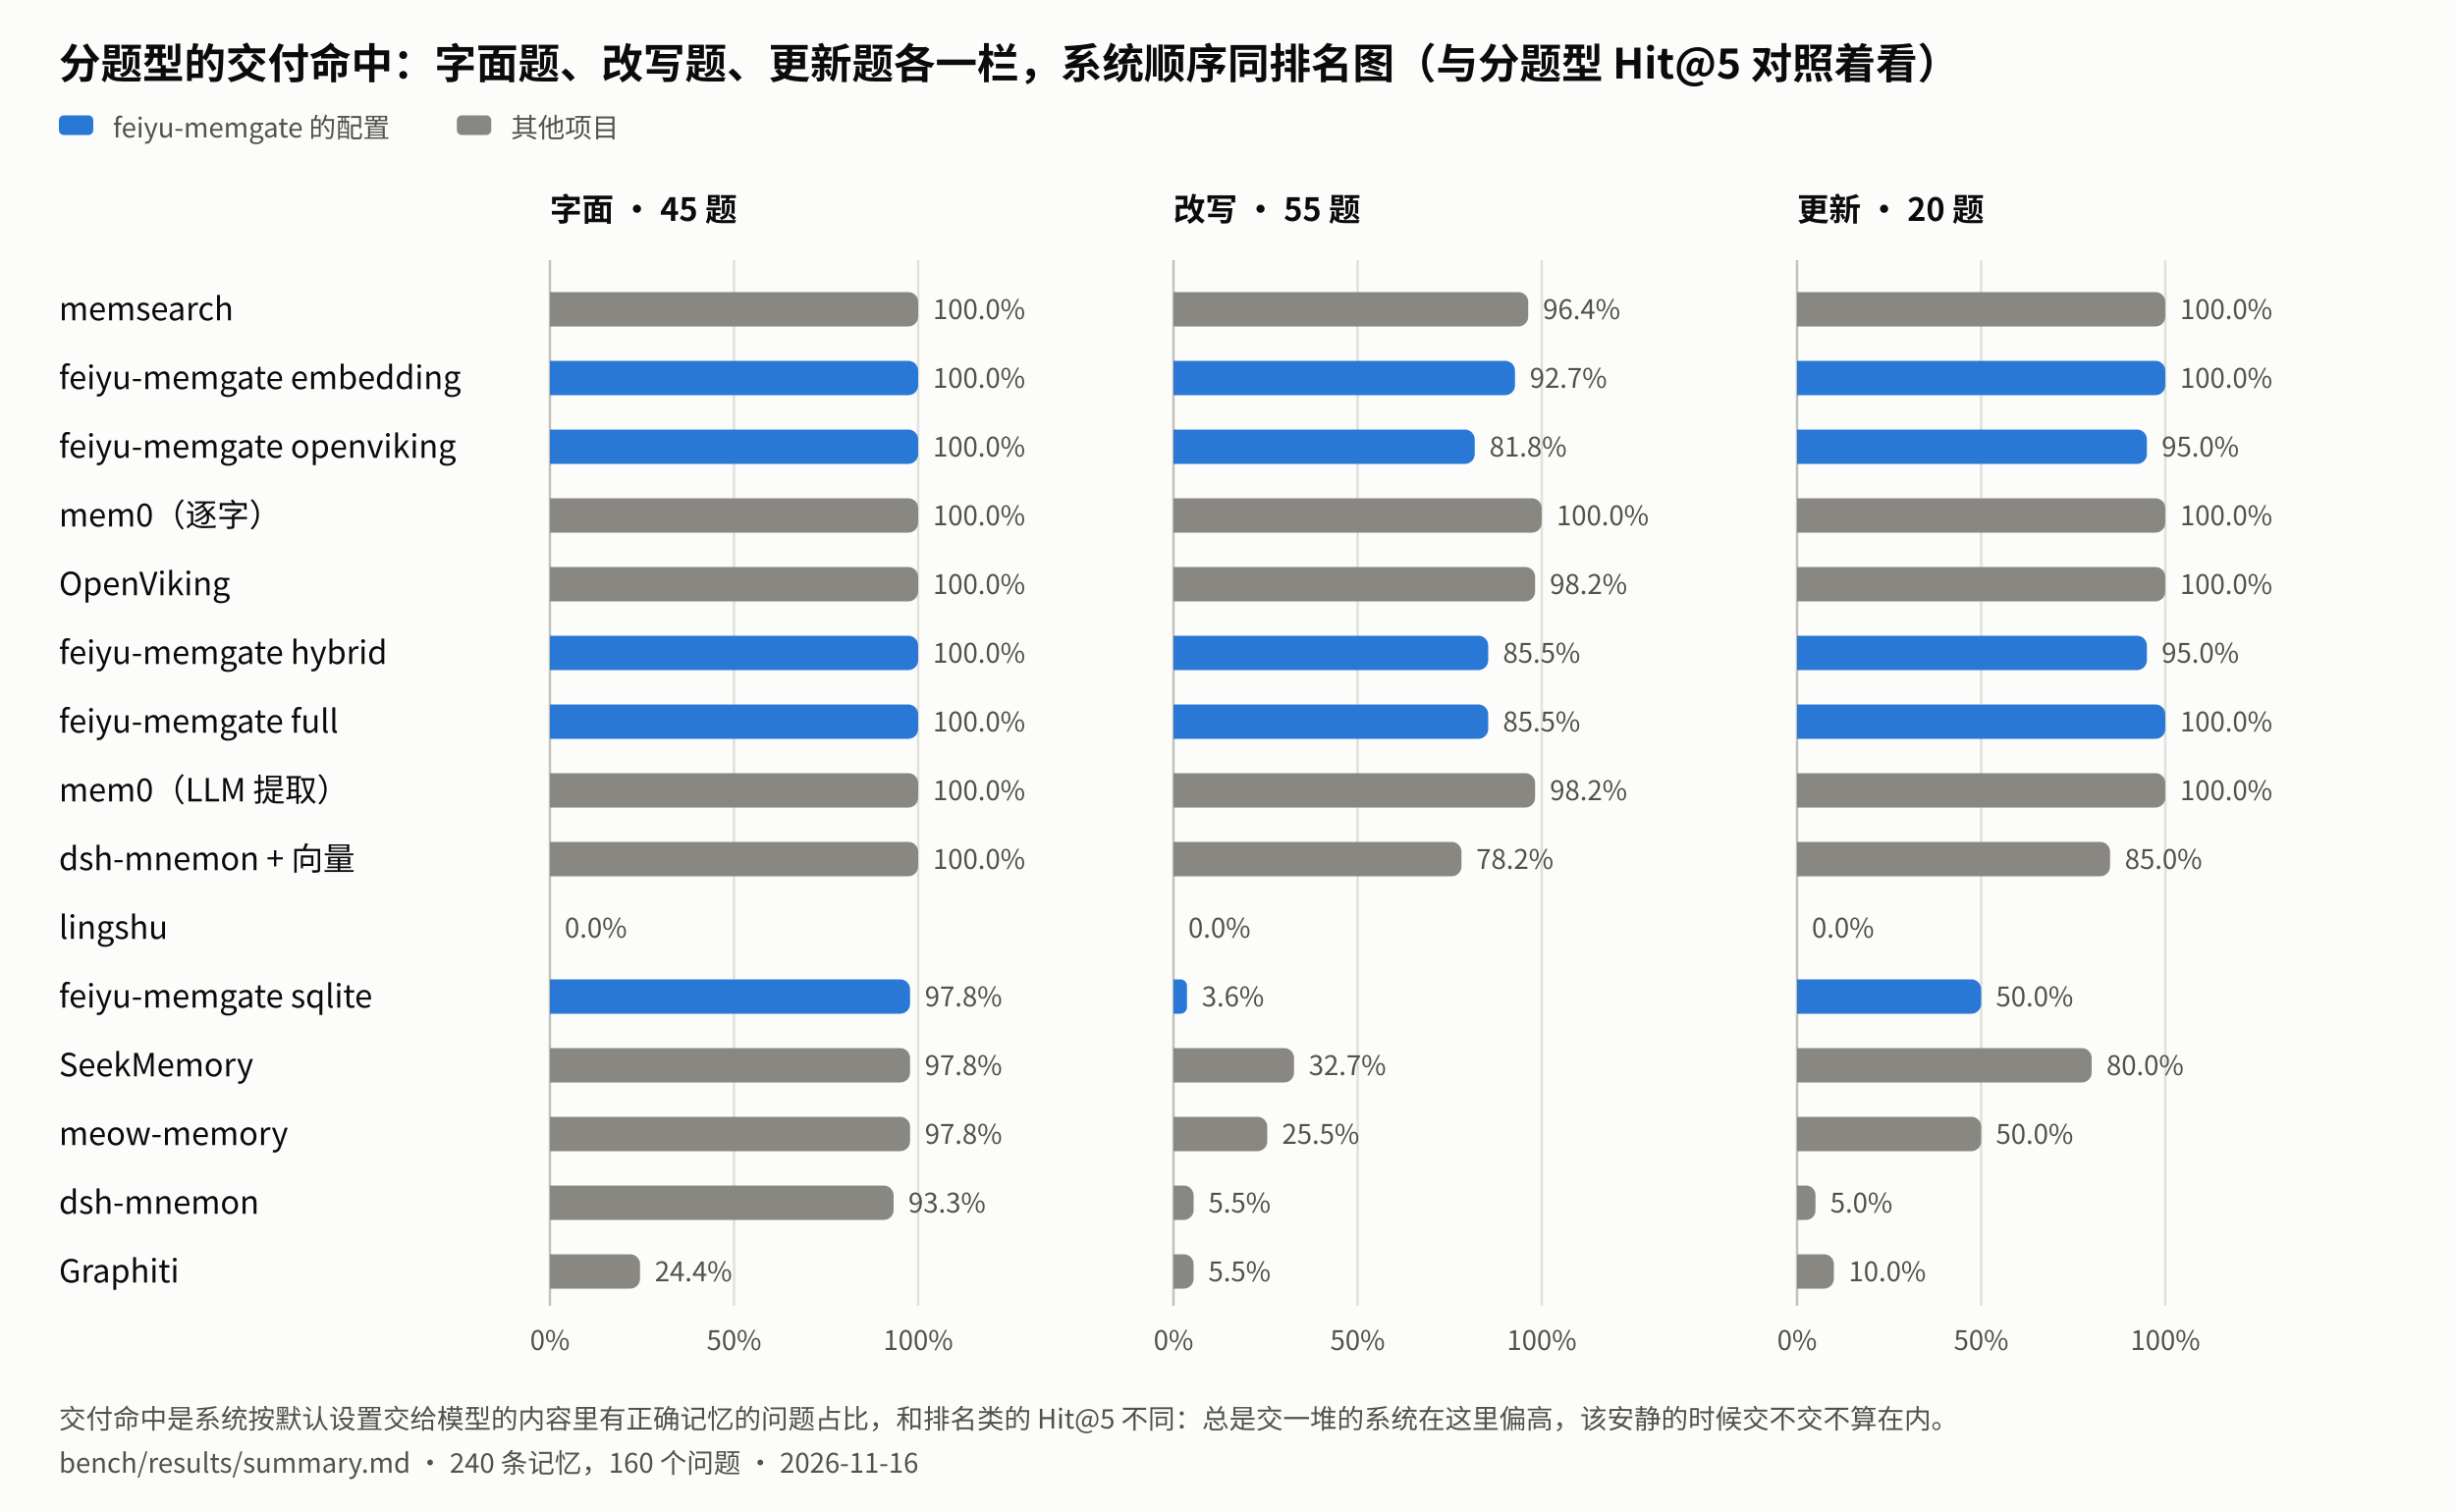
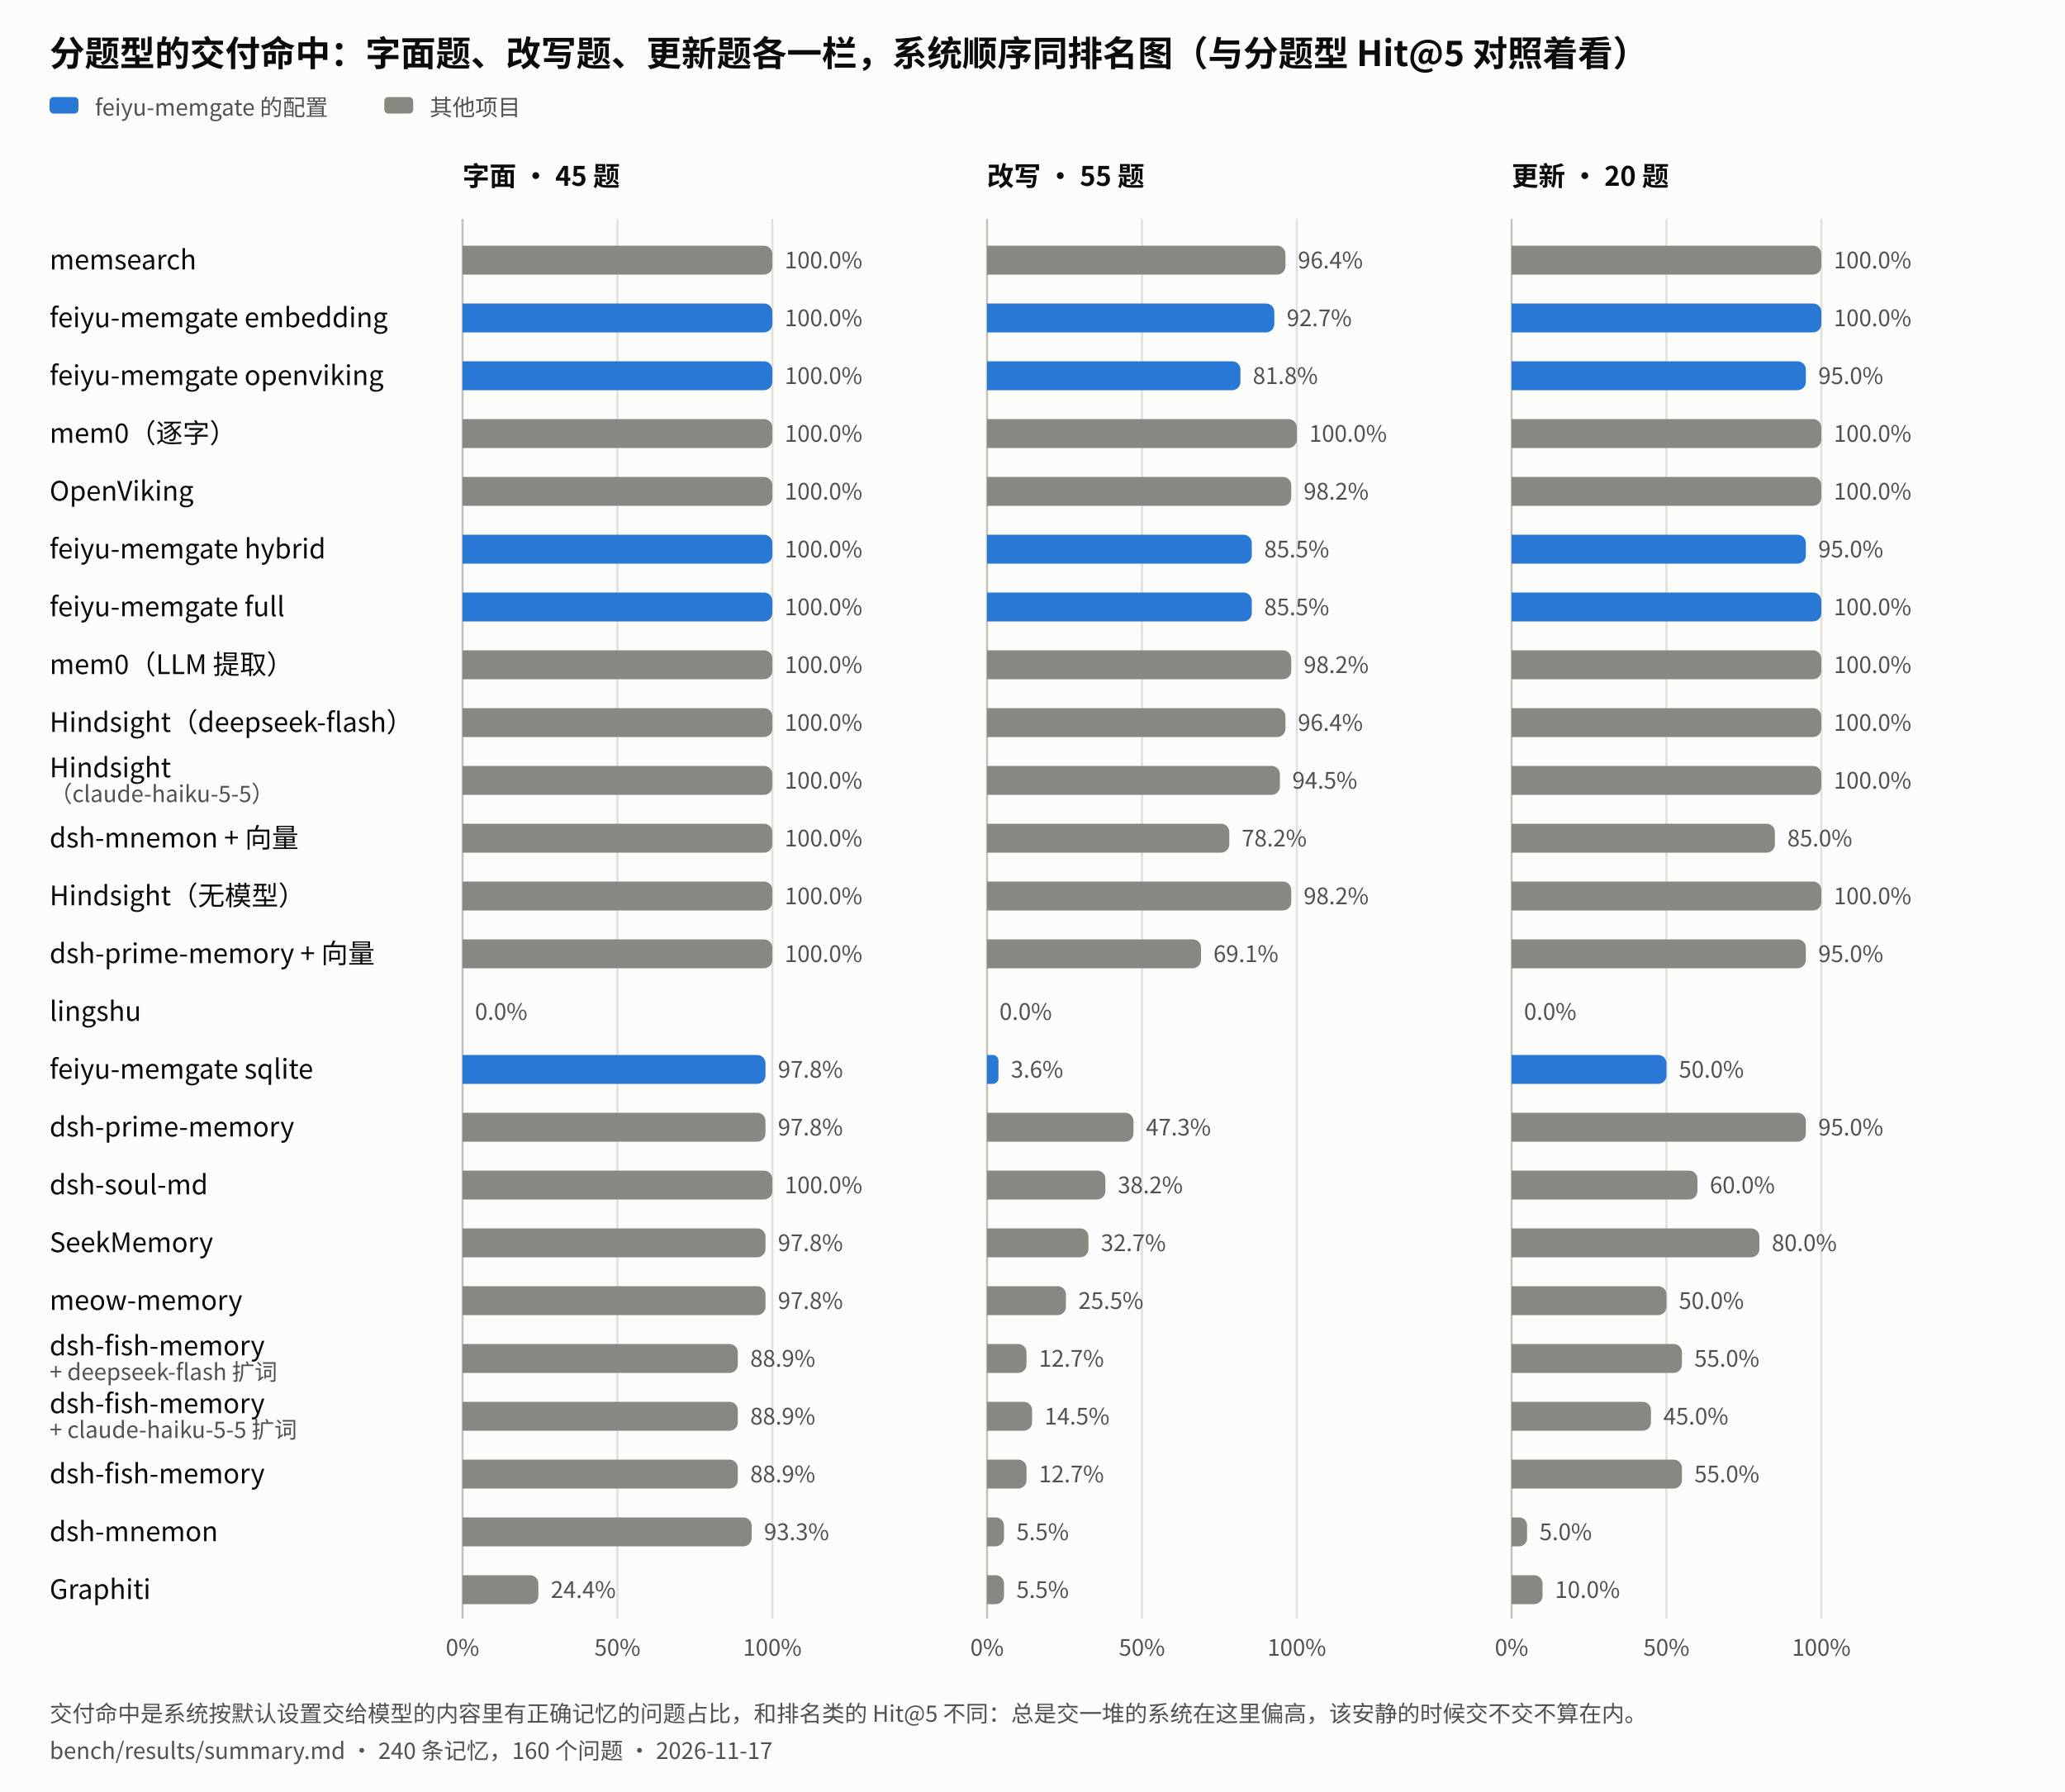
- <svg xmlns="http://www.w3.org/2000/svg" width="1000" height="616" viewBox="0 0 1000 616" role="img" lang="zh">
+ <svg xmlns="http://www.w3.org/2000/svg" width="1000" height="868" viewBox="0 0 1000 868" role="img" lang="zh">
  <style>text{font-family:-apple-system, "Segoe UI", "Microsoft YaHei", "PingFang SC", "Noto Sans CJK SC", "Helvetica Neue", Arial, sans-serif;fill:#52514e;font-size:13px}.t{font-size:17px;font-weight:600;fill:#0b0b0b}.l{font-size:13px;fill:#0b0b0b}.lb{font-size:13px;font-weight:600;fill:#0b0b0b}.s{font-size:11px;fill:#52514e}.grid{stroke:#e1e0d9;stroke-width:1;fill:none}.axis{stroke:#c3c2b7;stroke-width:1;fill:none}.tick{stroke:#0b0b0b;stroke-width:2;fill:none}.lead{stroke-width:1;fill:none}.fa{fill:#2a78d6}.fo{fill:#898781}.tint{fill:#898781;fill-opacity:0.35}</style>
-   <rect width="1000" height="616" fill="#fcfcfb" />
+   <rect width="1000" height="868" fill="#fcfcfb" />
  <text x="24.0" y="32.0" class="t">分题型的交付命中：字面题、改写题、更新题各一栏，系统顺序同排名图（与分题型 Hit@5 对照着看）</text>
  <rect x="24.0" y="47.0" width="14" height="8" rx="2" class="fa" />
  <text x="46.0" y="56.0" class="s">feiyu-memgate 的配置</text>
  <rect x="186.1" y="47.0" width="14" height="8" rx="2" class="fo" />
  <text x="208.1" y="56.0" class="s">其他项目</text>
  <text x="224.0" y="90.0" class="lb">字面 · 45 题</text>
-   <line x1="224.0" y1="106.0" x2="224.0" y2="532.0" class="axis" />
-   <text x="224.0" y="550.0" class="s" text-anchor="middle">0%</text>
-   <line x1="299.0" y1="106.0" x2="299.0" y2="532.0" class="grid" />
-   <text x="299.0" y="550.0" class="s" text-anchor="middle">50%</text>
-   <line x1="374.0" y1="106.0" x2="374.0" y2="532.0" class="grid" />
-   <text x="374.0" y="550.0" class="s" text-anchor="middle">100%</text>
+   <line x1="224.0" y1="106.0" x2="224.0" y2="784.0" class="axis" />
+   <text x="224.0" y="802.0" class="s" text-anchor="middle">0%</text>
+   <line x1="299.0" y1="106.0" x2="299.0" y2="784.0" class="grid" />
+   <text x="299.0" y="802.0" class="s" text-anchor="middle">50%</text>
+   <line x1="374.0" y1="106.0" x2="374.0" y2="784.0" class="grid" />
+   <text x="374.0" y="802.0" class="s" text-anchor="middle">100%</text>
  <text x="478.0" y="90.0" class="lb">改写 · 55 题</text>
-   <line x1="478.0" y1="106.0" x2="478.0" y2="532.0" class="axis" />
-   <text x="478.0" y="550.0" class="s" text-anchor="middle">0%</text>
-   <line x1="553.0" y1="106.0" x2="553.0" y2="532.0" class="grid" />
-   <text x="553.0" y="550.0" class="s" text-anchor="middle">50%</text>
-   <line x1="628.0" y1="106.0" x2="628.0" y2="532.0" class="grid" />
-   <text x="628.0" y="550.0" class="s" text-anchor="middle">100%</text>
+   <line x1="478.0" y1="106.0" x2="478.0" y2="784.0" class="axis" />
+   <text x="478.0" y="802.0" class="s" text-anchor="middle">0%</text>
+   <line x1="553.0" y1="106.0" x2="553.0" y2="784.0" class="grid" />
+   <text x="553.0" y="802.0" class="s" text-anchor="middle">50%</text>
+   <line x1="628.0" y1="106.0" x2="628.0" y2="784.0" class="grid" />
+   <text x="628.0" y="802.0" class="s" text-anchor="middle">100%</text>
  <text x="732.0" y="90.0" class="lb">更新 · 20 题</text>
-   <line x1="732.0" y1="106.0" x2="732.0" y2="532.0" class="axis" />
-   <text x="732.0" y="550.0" class="s" text-anchor="middle">0%</text>
-   <line x1="807.0" y1="106.0" x2="807.0" y2="532.0" class="grid" />
-   <text x="807.0" y="550.0" class="s" text-anchor="middle">50%</text>
-   <line x1="882.0" y1="106.0" x2="882.0" y2="532.0" class="grid" />
-   <text x="882.0" y="550.0" class="s" text-anchor="middle">100%</text>
+   <line x1="732.0" y1="106.0" x2="732.0" y2="784.0" class="axis" />
+   <text x="732.0" y="802.0" class="s" text-anchor="middle">0%</text>
+   <line x1="807.0" y1="106.0" x2="807.0" y2="784.0" class="grid" />
+   <text x="807.0" y="802.0" class="s" text-anchor="middle">50%</text>
+   <line x1="882.0" y1="106.0" x2="882.0" y2="784.0" class="grid" />
+   <text x="882.0" y="802.0" class="s" text-anchor="middle">100%</text>
  <text x="24.0" y="130.5" class="l">memsearch</text>
  <path d="M224.0,119.0 H370.0 A4.0,4.0 0 0 1 374.0,123.0 V129.0 A4.0,4.0 0 0 1 370.0,133.0 H224.0 Z" fill="#898781" />
  <text x="380.0" y="130.0" class="s">100.0%</text>
  <path d="M478.0,119.0 H618.5 A4.0,4.0 0 0 1 622.5,123.0 V129.0 A4.0,4.0 0 0 1 618.5,133.0 H478.0 Z" fill="#898781" />
  <text x="628.5" y="130.0" class="s">96.4%</text>
  <path d="M732.0,119.0 H878.0 A4.0,4.0 0 0 1 882.0,123.0 V129.0 A4.0,4.0 0 0 1 878.0,133.0 H732.0 Z" fill="#898781" />
  <text x="888.0" y="130.0" class="s">100.0%</text>
  <text x="24.0" y="158.5" class="l">feiyu-memgate embedding</text>
  <path d="M224.0,147.0 H370.0 A4.0,4.0 0 0 1 374.0,151.0 V157.0 A4.0,4.0 0 0 1 370.0,161.0 H224.0 Z" fill="#2a78d6" />
  <text x="380.0" y="158.0" class="s">100.0%</text>
  <path d="M478.0,147.0 H613.1 A4.0,4.0 0 0 1 617.1,151.0 V157.0 A4.0,4.0 0 0 1 613.1,161.0 H478.0 Z" fill="#2a78d6" />
  <text x="623.1" y="158.0" class="s">92.7%</text>
  <path d="M732.0,147.0 H878.0 A4.0,4.0 0 0 1 882.0,151.0 V157.0 A4.0,4.0 0 0 1 878.0,161.0 H732.0 Z" fill="#2a78d6" />
  <text x="888.0" y="158.0" class="s">100.0%</text>
  <text x="24.0" y="186.5" class="l">feiyu-memgate openviking</text>
  <path d="M224.0,175.0 H370.0 A4.0,4.0 0 0 1 374.0,179.0 V185.0 A4.0,4.0 0 0 1 370.0,189.0 H224.0 Z" fill="#2a78d6" />
  <text x="380.0" y="186.0" class="s">100.0%</text>
  <path d="M478.0,175.0 H596.7 A4.0,4.0 0 0 1 600.7,179.0 V185.0 A4.0,4.0 0 0 1 596.7,189.0 H478.0 Z" fill="#2a78d6" />
  <text x="606.7" y="186.0" class="s">81.8%</text>
  <path d="M732.0,175.0 H870.5 A4.0,4.0 0 0 1 874.5,179.0 V185.0 A4.0,4.0 0 0 1 870.5,189.0 H732.0 Z" fill="#2a78d6" />
  <text x="880.5" y="186.0" class="s">95.0%</text>
  <text x="24.0" y="214.5" class="l">mem0（逐字）</text>
  <path d="M224.0,203.0 H370.0 A4.0,4.0 0 0 1 374.0,207.0 V213.0 A4.0,4.0 0 0 1 370.0,217.0 H224.0 Z" fill="#898781" />
  <text x="380.0" y="214.0" class="s">100.0%</text>
  <path d="M478.0,203.0 H624.0 A4.0,4.0 0 0 1 628.0,207.0 V213.0 A4.0,4.0 0 0 1 624.0,217.0 H478.0 Z" fill="#898781" />
  <text x="634.0" y="214.0" class="s">100.0%</text>
  <path d="M732.0,203.0 H878.0 A4.0,4.0 0 0 1 882.0,207.0 V213.0 A4.0,4.0 0 0 1 878.0,217.0 H732.0 Z" fill="#898781" />
  <text x="888.0" y="214.0" class="s">100.0%</text>
  <text x="24.0" y="242.5" class="l">OpenViking</text>
  <path d="M224.0,231.0 H370.0 A4.0,4.0 0 0 1 374.0,235.0 V241.0 A4.0,4.0 0 0 1 370.0,245.0 H224.0 Z" fill="#898781" />
  <text x="380.0" y="242.0" class="s">100.0%</text>
  <path d="M478.0,231.0 H621.3 A4.0,4.0 0 0 1 625.3,235.0 V241.0 A4.0,4.0 0 0 1 621.3,245.0 H478.0 Z" fill="#898781" />
  <text x="631.3" y="242.0" class="s">98.2%</text>
  <path d="M732.0,231.0 H878.0 A4.0,4.0 0 0 1 882.0,235.0 V241.0 A4.0,4.0 0 0 1 878.0,245.0 H732.0 Z" fill="#898781" />
  <text x="888.0" y="242.0" class="s">100.0%</text>
  <text x="24.0" y="270.5" class="l">feiyu-memgate hybrid</text>
  <path d="M224.0,259.0 H370.0 A4.0,4.0 0 0 1 374.0,263.0 V269.0 A4.0,4.0 0 0 1 370.0,273.0 H224.0 Z" fill="#2a78d6" />
  <text x="380.0" y="270.0" class="s">100.0%</text>
  <path d="M478.0,259.0 H602.2 A4.0,4.0 0 0 1 606.2,263.0 V269.0 A4.0,4.0 0 0 1 602.2,273.0 H478.0 Z" fill="#2a78d6" />
  <text x="612.2" y="270.0" class="s">85.5%</text>
  <path d="M732.0,259.0 H870.5 A4.0,4.0 0 0 1 874.5,263.0 V269.0 A4.0,4.0 0 0 1 870.5,273.0 H732.0 Z" fill="#2a78d6" />
  <text x="880.5" y="270.0" class="s">95.0%</text>
  <text x="24.0" y="298.5" class="l">feiyu-memgate full</text>
  <path d="M224.0,287.0 H370.0 A4.0,4.0 0 0 1 374.0,291.0 V297.0 A4.0,4.0 0 0 1 370.0,301.0 H224.0 Z" fill="#2a78d6" />
  <text x="380.0" y="298.0" class="s">100.0%</text>
  <path d="M478.0,287.0 H602.2 A4.0,4.0 0 0 1 606.2,291.0 V297.0 A4.0,4.0 0 0 1 602.2,301.0 H478.0 Z" fill="#2a78d6" />
  <text x="612.2" y="298.0" class="s">85.5%</text>
  <path d="M732.0,287.0 H878.0 A4.0,4.0 0 0 1 882.0,291.0 V297.0 A4.0,4.0 0 0 1 878.0,301.0 H732.0 Z" fill="#2a78d6" />
  <text x="888.0" y="298.0" class="s">100.0%</text>
  <text x="24.0" y="326.5" class="l">mem0（LLM 提取）</text>
  <path d="M224.0,315.0 H370.0 A4.0,4.0 0 0 1 374.0,319.0 V325.0 A4.0,4.0 0 0 1 370.0,329.0 H224.0 Z" fill="#898781" />
  <text x="380.0" y="326.0" class="s">100.0%</text>
  <path d="M478.0,315.0 H621.3 A4.0,4.0 0 0 1 625.3,319.0 V325.0 A4.0,4.0 0 0 1 621.3,329.0 H478.0 Z" fill="#898781" />
  <text x="631.3" y="326.0" class="s">98.2%</text>
  <path d="M732.0,315.0 H878.0 A4.0,4.0 0 0 1 882.0,319.0 V325.0 A4.0,4.0 0 0 1 878.0,329.0 H732.0 Z" fill="#898781" />
  <text x="888.0" y="326.0" class="s">100.0%</text>
-   <text x="24.0" y="354.5" class="l">dsh-mnemon + 向量</text>
+   <text x="24.0" y="354.5" class="l">Hindsight（deepseek-flash）</text>
  <path d="M224.0,343.0 H370.0 A4.0,4.0 0 0 1 374.0,347.0 V353.0 A4.0,4.0 0 0 1 370.0,357.0 H224.0 Z" fill="#898781" />
  <text x="380.0" y="354.0" class="s">100.0%</text>
-   <path d="M478.0,343.0 H591.3 A4.0,4.0 0 0 1 595.3,347.0 V353.0 A4.0,4.0 0 0 1 591.3,357.0 H478.0 Z" fill="#898781" />
-   <text x="601.3" y="354.0" class="s">78.2%</text>
-   <path d="M732.0,343.0 H855.5 A4.0,4.0 0 0 1 859.5,347.0 V353.0 A4.0,4.0 0 0 1 855.5,357.0 H732.0 Z" fill="#898781" />
-   <text x="865.5" y="354.0" class="s">85.0%</text>
-   <text x="24.0" y="382.5" class="l">lingshu</text>
-   <text x="230.0" y="382.0" class="s">0.0%</text>
-   <text x="484.0" y="382.0" class="s">0.0%</text>
-   <text x="738.0" y="382.0" class="s">0.0%</text>
-   <text x="24.0" y="410.5" class="l">feiyu-memgate sqlite</text>
-   <path d="M224.0,399.0 H366.7 A4.0,4.0 0 0 1 370.7,403.0 V409.0 A4.0,4.0 0 0 1 366.7,413.0 H224.0 Z" fill="#2a78d6" />
-   <text x="376.7" y="410.0" class="s">97.8%</text>
-   <path d="M478.0,399.0 H480.7 A2.7,2.7 0 0 1 483.5,401.7 V410.3 A2.7,2.7 0 0 1 480.7,413.0 H478.0 Z" fill="#2a78d6" />
-   <text x="489.5" y="410.0" class="s">3.6%</text>
-   <path d="M732.0,399.0 H803.0 A4.0,4.0 0 0 1 807.0,403.0 V409.0 A4.0,4.0 0 0 1 803.0,413.0 H732.0 Z" fill="#2a78d6" />
-   <text x="813.0" y="410.0" class="s">50.0%</text>
-   <text x="24.0" y="438.5" class="l">SeekMemory</text>
-   <path d="M224.0,427.0 H366.7 A4.0,4.0 0 0 1 370.7,431.0 V437.0 A4.0,4.0 0 0 1 366.7,441.0 H224.0 Z" fill="#898781" />
-   <text x="376.7" y="438.0" class="s">97.8%</text>
-   <path d="M478.0,427.0 H523.1 A4.0,4.0 0 0 1 527.1,431.0 V437.0 A4.0,4.0 0 0 1 523.1,441.0 H478.0 Z" fill="#898781" />
-   <text x="533.1" y="438.0" class="s">32.7%</text>
-   <path d="M732.0,427.0 H848.0 A4.0,4.0 0 0 1 852.0,431.0 V437.0 A4.0,4.0 0 0 1 848.0,441.0 H732.0 Z" fill="#898781" />
-   <text x="858.0" y="438.0" class="s">80.0%</text>
-   <text x="24.0" y="466.5" class="l">meow-memory</text>
-   <path d="M224.0,455.0 H366.7 A4.0,4.0 0 0 1 370.7,459.0 V465.0 A4.0,4.0 0 0 1 366.7,469.0 H224.0 Z" fill="#898781" />
-   <text x="376.7" y="466.0" class="s">97.8%</text>
-   <path d="M478.0,455.0 H512.2 A4.0,4.0 0 0 1 516.2,459.0 V465.0 A4.0,4.0 0 0 1 512.2,469.0 H478.0 Z" fill="#898781" />
-   <text x="522.2" y="466.0" class="s">25.5%</text>
-   <path d="M732.0,455.0 H803.0 A4.0,4.0 0 0 1 807.0,459.0 V465.0 A4.0,4.0 0 0 1 803.0,469.0 H732.0 Z" fill="#898781" />
-   <text x="813.0" y="466.0" class="s">50.0%</text>
-   <text x="24.0" y="494.5" class="l">dsh-mnemon</text>
-   <path d="M224.0,483.0 H360.0 A4.0,4.0 0 0 1 364.0,487.0 V493.0 A4.0,4.0 0 0 1 360.0,497.0 H224.0 Z" fill="#898781" />
-   <text x="370.0" y="494.0" class="s">93.3%</text>
-   <path d="M478.0,483.0 H482.2 A4.0,4.0 0 0 1 486.2,487.0 V493.0 A4.0,4.0 0 0 1 482.2,497.0 H478.0 Z" fill="#898781" />
-   <text x="492.2" y="494.0" class="s">5.5%</text>
-   <path d="M732.0,483.0 H735.8 A3.8,3.8 0 0 1 739.5,486.8 V493.2 A3.8,3.8 0 0 1 735.8,497.0 H732.0 Z" fill="#898781" />
-   <text x="745.5" y="494.0" class="s">5.0%</text>
-   <text x="24.0" y="522.5" class="l">Graphiti</text>
-   <path d="M224.0,511.0 H256.7 A4.0,4.0 0 0 1 260.7,515.0 V521.0 A4.0,4.0 0 0 1 256.7,525.0 H224.0 Z" fill="#898781" />
-   <text x="266.7" y="522.0" class="s">24.4%</text>
-   <path d="M478.0,511.0 H482.2 A4.0,4.0 0 0 1 486.2,515.0 V521.0 A4.0,4.0 0 0 1 482.2,525.0 H478.0 Z" fill="#898781" />
-   <text x="492.2" y="522.0" class="s">5.5%</text>
-   <path d="M732.0,511.0 H743.0 A4.0,4.0 0 0 1 747.0,515.0 V521.0 A4.0,4.0 0 0 1 743.0,525.0 H732.0 Z" fill="#898781" />
-   <text x="753.0" y="522.0" class="s">10.0%</text>
-   <text x="24.0" y="582.0" class="s">交付命中是系统按默认设置交给模型的内容里有正确记忆的问题占比，和排名类的 Hit@5 不同：总是交一堆的系统在这里偏高，该安静的时候交不交不算在内。</text>
-   <text x="24.0" y="600.0" class="s">bench/results/summary.md · 240 条记忆，160 个问题 · 2026-11-16</text>
+   <path d="M478.0,343.0 H618.5 A4.0,4.0 0 0 1 622.5,347.0 V353.0 A4.0,4.0 0 0 1 618.5,357.0 H478.0 Z" fill="#898781" />
+   <text x="628.5" y="354.0" class="s">96.4%</text>
+   <path d="M732.0,343.0 H878.0 A4.0,4.0 0 0 1 882.0,347.0 V353.0 A4.0,4.0 0 0 1 878.0,357.0 H732.0 Z" fill="#898781" />
+   <text x="888.0" y="354.0" class="s">100.0%</text>
+   <text x="24.0" y="376.5" class="l">Hindsight</text>
+   <text x="24.0" y="388.5" class="s">（claude-haiku-5-5）</text>
+   <path d="M224.0,371.0 H370.0 A4.0,4.0 0 0 1 374.0,375.0 V381.0 A4.0,4.0 0 0 1 370.0,385.0 H224.0 Z" fill="#898781" />
+   <text x="380.0" y="382.0" class="s">100.0%</text>
+   <path d="M478.0,371.0 H615.8 A4.0,4.0 0 0 1 619.8,375.0 V381.0 A4.0,4.0 0 0 1 615.8,385.0 H478.0 Z" fill="#898781" />
+   <text x="625.8" y="382.0" class="s">94.5%</text>
+   <path d="M732.0,371.0 H878.0 A4.0,4.0 0 0 1 882.0,375.0 V381.0 A4.0,4.0 0 0 1 878.0,385.0 H732.0 Z" fill="#898781" />
+   <text x="888.0" y="382.0" class="s">100.0%</text>
+   <text x="24.0" y="410.5" class="l">dsh-mnemon + 向量</text>
+   <path d="M224.0,399.0 H370.0 A4.0,4.0 0 0 1 374.0,403.0 V409.0 A4.0,4.0 0 0 1 370.0,413.0 H224.0 Z" fill="#898781" />
+   <text x="380.0" y="410.0" class="s">100.0%</text>
+   <path d="M478.0,399.0 H591.3 A4.0,4.0 0 0 1 595.3,403.0 V409.0 A4.0,4.0 0 0 1 591.3,413.0 H478.0 Z" fill="#898781" />
+   <text x="601.3" y="410.0" class="s">78.2%</text>
+   <path d="M732.0,399.0 H855.5 A4.0,4.0 0 0 1 859.5,403.0 V409.0 A4.0,4.0 0 0 1 855.5,413.0 H732.0 Z" fill="#898781" />
+   <text x="865.5" y="410.0" class="s">85.0%</text>
+   <text x="24.0" y="438.5" class="l">Hindsight（无模型）</text>
+   <path d="M224.0,427.0 H370.0 A4.0,4.0 0 0 1 374.0,431.0 V437.0 A4.0,4.0 0 0 1 370.0,441.0 H224.0 Z" fill="#898781" />
+   <text x="380.0" y="438.0" class="s">100.0%</text>
+   <path d="M478.0,427.0 H621.3 A4.0,4.0 0 0 1 625.3,431.0 V437.0 A4.0,4.0 0 0 1 621.3,441.0 H478.0 Z" fill="#898781" />
+   <text x="631.3" y="438.0" class="s">98.2%</text>
+   <path d="M732.0,427.0 H878.0 A4.0,4.0 0 0 1 882.0,431.0 V437.0 A4.0,4.0 0 0 1 878.0,441.0 H732.0 Z" fill="#898781" />
+   <text x="888.0" y="438.0" class="s">100.0%</text>
+   <text x="24.0" y="466.5" class="l">dsh-prime-memory + 向量</text>
+   <path d="M224.0,455.0 H370.0 A4.0,4.0 0 0 1 374.0,459.0 V465.0 A4.0,4.0 0 0 1 370.0,469.0 H224.0 Z" fill="#898781" />
+   <text x="380.0" y="466.0" class="s">100.0%</text>
+   <path d="M478.0,455.0 H577.6 A4.0,4.0 0 0 1 581.6,459.0 V465.0 A4.0,4.0 0 0 1 577.6,469.0 H478.0 Z" fill="#898781" />
+   <text x="587.6" y="466.0" class="s">69.1%</text>
+   <path d="M732.0,455.0 H870.5 A4.0,4.0 0 0 1 874.5,459.0 V465.0 A4.0,4.0 0 0 1 870.5,469.0 H732.0 Z" fill="#898781" />
+   <text x="880.5" y="466.0" class="s">95.0%</text>
+   <text x="24.0" y="494.5" class="l">lingshu</text>
+   <text x="230.0" y="494.0" class="s">0.0%</text>
+   <text x="484.0" y="494.0" class="s">0.0%</text>
+   <text x="738.0" y="494.0" class="s">0.0%</text>
+   <text x="24.0" y="522.5" class="l">feiyu-memgate sqlite</text>
+   <path d="M224.0,511.0 H366.7 A4.0,4.0 0 0 1 370.7,515.0 V521.0 A4.0,4.0 0 0 1 366.7,525.0 H224.0 Z" fill="#2a78d6" />
+   <text x="376.7" y="522.0" class="s">97.8%</text>
+   <path d="M478.0,511.0 H480.7 A2.7,2.7 0 0 1 483.5,513.7 V522.3 A2.7,2.7 0 0 1 480.7,525.0 H478.0 Z" fill="#2a78d6" />
+   <text x="489.5" y="522.0" class="s">3.6%</text>
+   <path d="M732.0,511.0 H803.0 A4.0,4.0 0 0 1 807.0,515.0 V521.0 A4.0,4.0 0 0 1 803.0,525.0 H732.0 Z" fill="#2a78d6" />
+   <text x="813.0" y="522.0" class="s">50.0%</text>
+   <text x="24.0" y="550.5" class="l">dsh-prime-memory</text>
+   <path d="M224.0,539.0 H366.7 A4.0,4.0 0 0 1 370.7,543.0 V549.0 A4.0,4.0 0 0 1 366.7,553.0 H224.0 Z" fill="#898781" />
+   <text x="376.7" y="550.0" class="s">97.8%</text>
+   <path d="M478.0,539.0 H544.9 A4.0,4.0 0 0 1 548.9,543.0 V549.0 A4.0,4.0 0 0 1 544.9,553.0 H478.0 Z" fill="#898781" />
+   <text x="554.9" y="550.0" class="s">47.3%</text>
+   <path d="M732.0,539.0 H870.5 A4.0,4.0 0 0 1 874.5,543.0 V549.0 A4.0,4.0 0 0 1 870.5,553.0 H732.0 Z" fill="#898781" />
+   <text x="880.5" y="550.0" class="s">95.0%</text>
+   <text x="24.0" y="578.5" class="l">dsh-soul-md</text>
+   <path d="M224.0,567.0 H370.0 A4.0,4.0 0 0 1 374.0,571.0 V577.0 A4.0,4.0 0 0 1 370.0,581.0 H224.0 Z" fill="#898781" />
+   <text x="380.0" y="578.0" class="s">100.0%</text>
+   <path d="M478.0,567.0 H531.3 A4.0,4.0 0 0 1 535.3,571.0 V577.0 A4.0,4.0 0 0 1 531.3,581.0 H478.0 Z" fill="#898781" />
+   <text x="541.3" y="578.0" class="s">38.2%</text>
+   <path d="M732.0,567.0 H818.0 A4.0,4.0 0 0 1 822.0,571.0 V577.0 A4.0,4.0 0 0 1 818.0,581.0 H732.0 Z" fill="#898781" />
+   <text x="828.0" y="578.0" class="s">60.0%</text>
+   <text x="24.0" y="606.5" class="l">SeekMemory</text>
+   <path d="M224.0,595.0 H366.7 A4.0,4.0 0 0 1 370.7,599.0 V605.0 A4.0,4.0 0 0 1 366.7,609.0 H224.0 Z" fill="#898781" />
+   <text x="376.7" y="606.0" class="s">97.8%</text>
+   <path d="M478.0,595.0 H523.1 A4.0,4.0 0 0 1 527.1,599.0 V605.0 A4.0,4.0 0 0 1 523.1,609.0 H478.0 Z" fill="#898781" />
+   <text x="533.1" y="606.0" class="s">32.7%</text>
+   <path d="M732.0,595.0 H848.0 A4.0,4.0 0 0 1 852.0,599.0 V605.0 A4.0,4.0 0 0 1 848.0,609.0 H732.0 Z" fill="#898781" />
+   <text x="858.0" y="606.0" class="s">80.0%</text>
+   <text x="24.0" y="634.5" class="l">meow-memory</text>
+   <path d="M224.0,623.0 H366.7 A4.0,4.0 0 0 1 370.7,627.0 V633.0 A4.0,4.0 0 0 1 366.7,637.0 H224.0 Z" fill="#898781" />
+   <text x="376.7" y="634.0" class="s">97.8%</text>
+   <path d="M478.0,623.0 H512.2 A4.0,4.0 0 0 1 516.2,627.0 V633.0 A4.0,4.0 0 0 1 512.2,637.0 H478.0 Z" fill="#898781" />
+   <text x="522.2" y="634.0" class="s">25.5%</text>
+   <path d="M732.0,623.0 H803.0 A4.0,4.0 0 0 1 807.0,627.0 V633.0 A4.0,4.0 0 0 1 803.0,637.0 H732.0 Z" fill="#898781" />
+   <text x="813.0" y="634.0" class="s">50.0%</text>
+   <text x="24.0" y="656.5" class="l">dsh-fish-memory</text>
+   <text x="24.0" y="668.5" class="s">+ deepseek-flash 扩词</text>
+   <path d="M224.0,651.0 H353.3 A4.0,4.0 0 0 1 357.3,655.0 V661.0 A4.0,4.0 0 0 1 353.3,665.0 H224.0 Z" fill="#898781" />
+   <text x="363.3" y="662.0" class="s">88.9%</text>
+   <path d="M478.0,651.0 H493.1 A4.0,4.0 0 0 1 497.1,655.0 V661.0 A4.0,4.0 0 0 1 493.1,665.0 H478.0 Z" fill="#898781" />
+   <text x="503.1" y="662.0" class="s">12.7%</text>
+   <path d="M732.0,651.0 H810.5 A4.0,4.0 0 0 1 814.5,655.0 V661.0 A4.0,4.0 0 0 1 810.5,665.0 H732.0 Z" fill="#898781" />
+   <text x="820.5" y="662.0" class="s">55.0%</text>
+   <text x="24.0" y="684.5" class="l">dsh-fish-memory</text>
+   <text x="24.0" y="696.5" class="s">+ claude-haiku-5-5 扩词</text>
+   <path d="M224.0,679.0 H353.3 A4.0,4.0 0 0 1 357.3,683.0 V689.0 A4.0,4.0 0 0 1 353.3,693.0 H224.0 Z" fill="#898781" />
+   <text x="363.3" y="690.0" class="s">88.9%</text>
+   <path d="M478.0,679.0 H495.8 A4.0,4.0 0 0 1 499.8,683.0 V689.0 A4.0,4.0 0 0 1 495.8,693.0 H478.0 Z" fill="#898781" />
+   <text x="505.8" y="690.0" class="s">14.5%</text>
+   <path d="M732.0,679.0 H795.5 A4.0,4.0 0 0 1 799.5,683.0 V689.0 A4.0,4.0 0 0 1 795.5,693.0 H732.0 Z" fill="#898781" />
+   <text x="805.5" y="690.0" class="s">45.0%</text>
+   <text x="24.0" y="718.5" class="l">dsh-fish-memory</text>
+   <path d="M224.0,707.0 H353.3 A4.0,4.0 0 0 1 357.3,711.0 V717.0 A4.0,4.0 0 0 1 353.3,721.0 H224.0 Z" fill="#898781" />
+   <text x="363.3" y="718.0" class="s">88.9%</text>
+   <path d="M478.0,707.0 H493.1 A4.0,4.0 0 0 1 497.1,711.0 V717.0 A4.0,4.0 0 0 1 493.1,721.0 H478.0 Z" fill="#898781" />
+   <text x="503.1" y="718.0" class="s">12.7%</text>
+   <path d="M732.0,707.0 H810.5 A4.0,4.0 0 0 1 814.5,711.0 V717.0 A4.0,4.0 0 0 1 810.5,721.0 H732.0 Z" fill="#898781" />
+   <text x="820.5" y="718.0" class="s">55.0%</text>
+   <text x="24.0" y="746.5" class="l">dsh-mnemon</text>
+   <path d="M224.0,735.0 H360.0 A4.0,4.0 0 0 1 364.0,739.0 V745.0 A4.0,4.0 0 0 1 360.0,749.0 H224.0 Z" fill="#898781" />
+   <text x="370.0" y="746.0" class="s">93.3%</text>
+   <path d="M478.0,735.0 H482.2 A4.0,4.0 0 0 1 486.2,739.0 V745.0 A4.0,4.0 0 0 1 482.2,749.0 H478.0 Z" fill="#898781" />
+   <text x="492.2" y="746.0" class="s">5.5%</text>
+   <path d="M732.0,735.0 H735.8 A3.8,3.8 0 0 1 739.5,738.8 V745.2 A3.8,3.8 0 0 1 735.8,749.0 H732.0 Z" fill="#898781" />
+   <text x="745.5" y="746.0" class="s">5.0%</text>
+   <text x="24.0" y="774.5" class="l">Graphiti</text>
+   <path d="M224.0,763.0 H256.7 A4.0,4.0 0 0 1 260.7,767.0 V773.0 A4.0,4.0 0 0 1 256.7,777.0 H224.0 Z" fill="#898781" />
+   <text x="266.7" y="774.0" class="s">24.4%</text>
+   <path d="M478.0,763.0 H482.2 A4.0,4.0 0 0 1 486.2,767.0 V773.0 A4.0,4.0 0 0 1 482.2,777.0 H478.0 Z" fill="#898781" />
+   <text x="492.2" y="774.0" class="s">5.5%</text>
+   <path d="M732.0,763.0 H743.0 A4.0,4.0 0 0 1 747.0,767.0 V773.0 A4.0,4.0 0 0 1 743.0,777.0 H732.0 Z" fill="#898781" />
+   <text x="753.0" y="774.0" class="s">10.0%</text>
+   <text x="24.0" y="834.0" class="s">交付命中是系统按默认设置交给模型的内容里有正确记忆的问题占比，和排名类的 Hit@5 不同：总是交一堆的系统在这里偏高，该安静的时候交不交不算在内。</text>
+   <text x="24.0" y="852.0" class="s">bench/results/summary.md · 240 条记忆，160 个问题 · 2026-11-17</text>
</svg>
